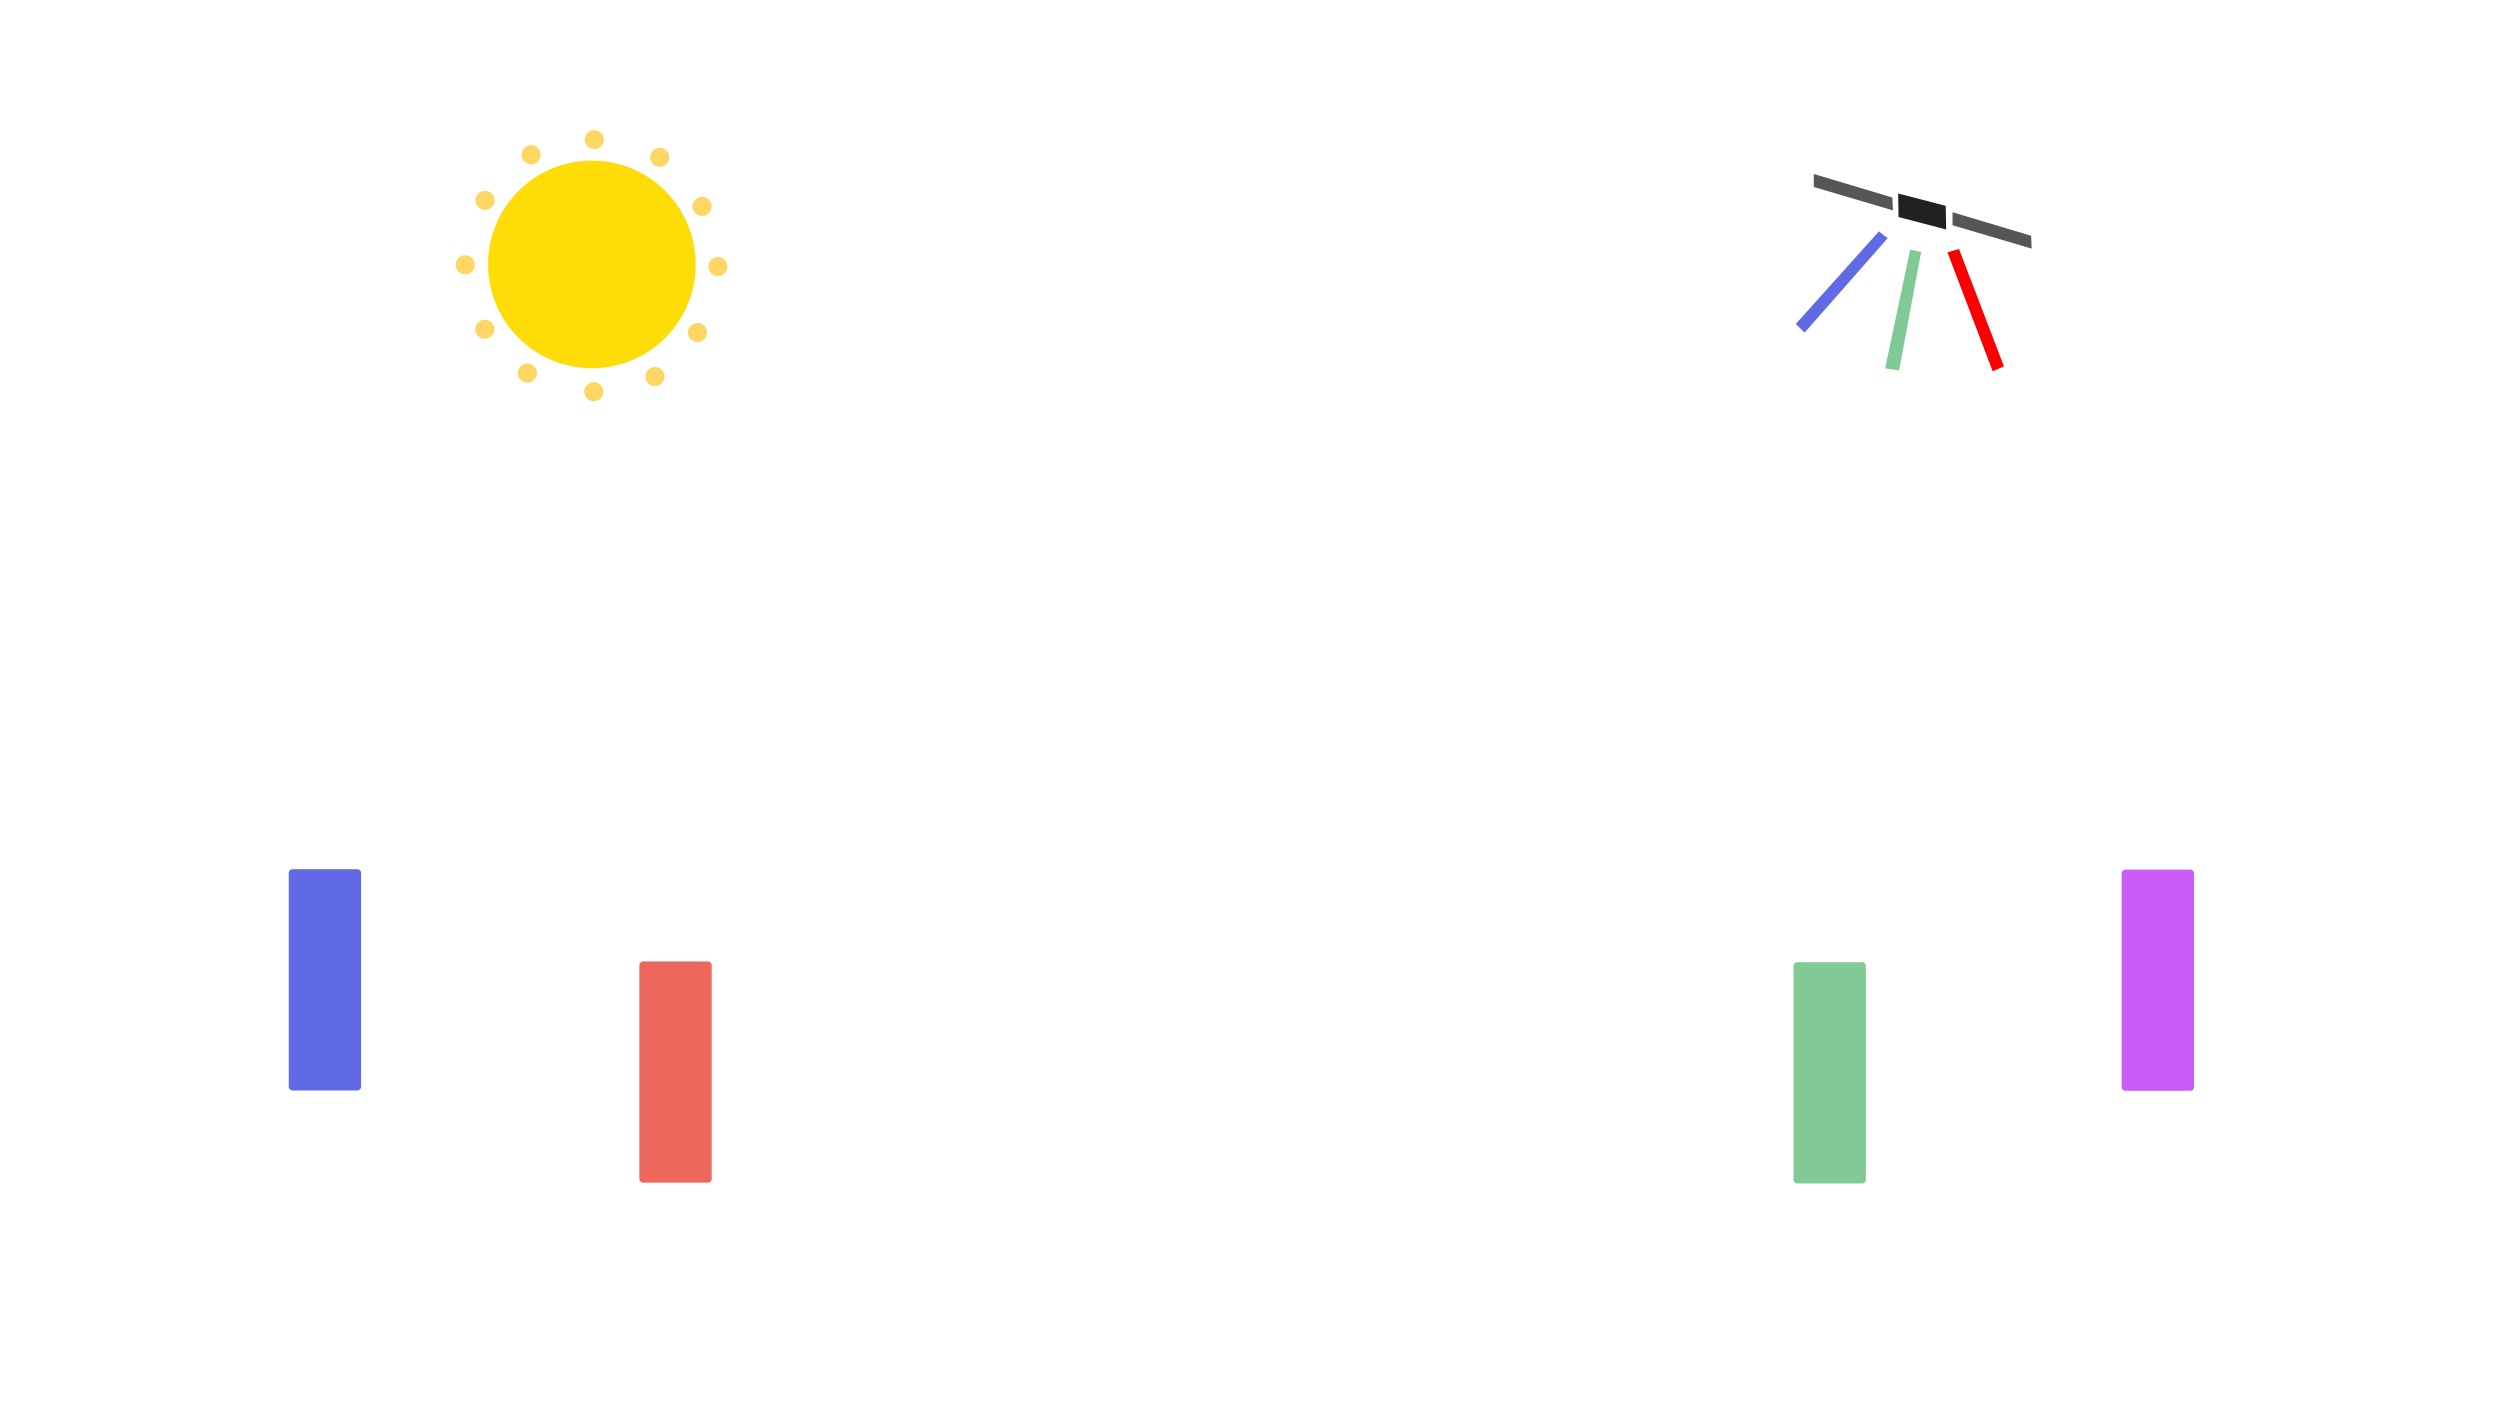
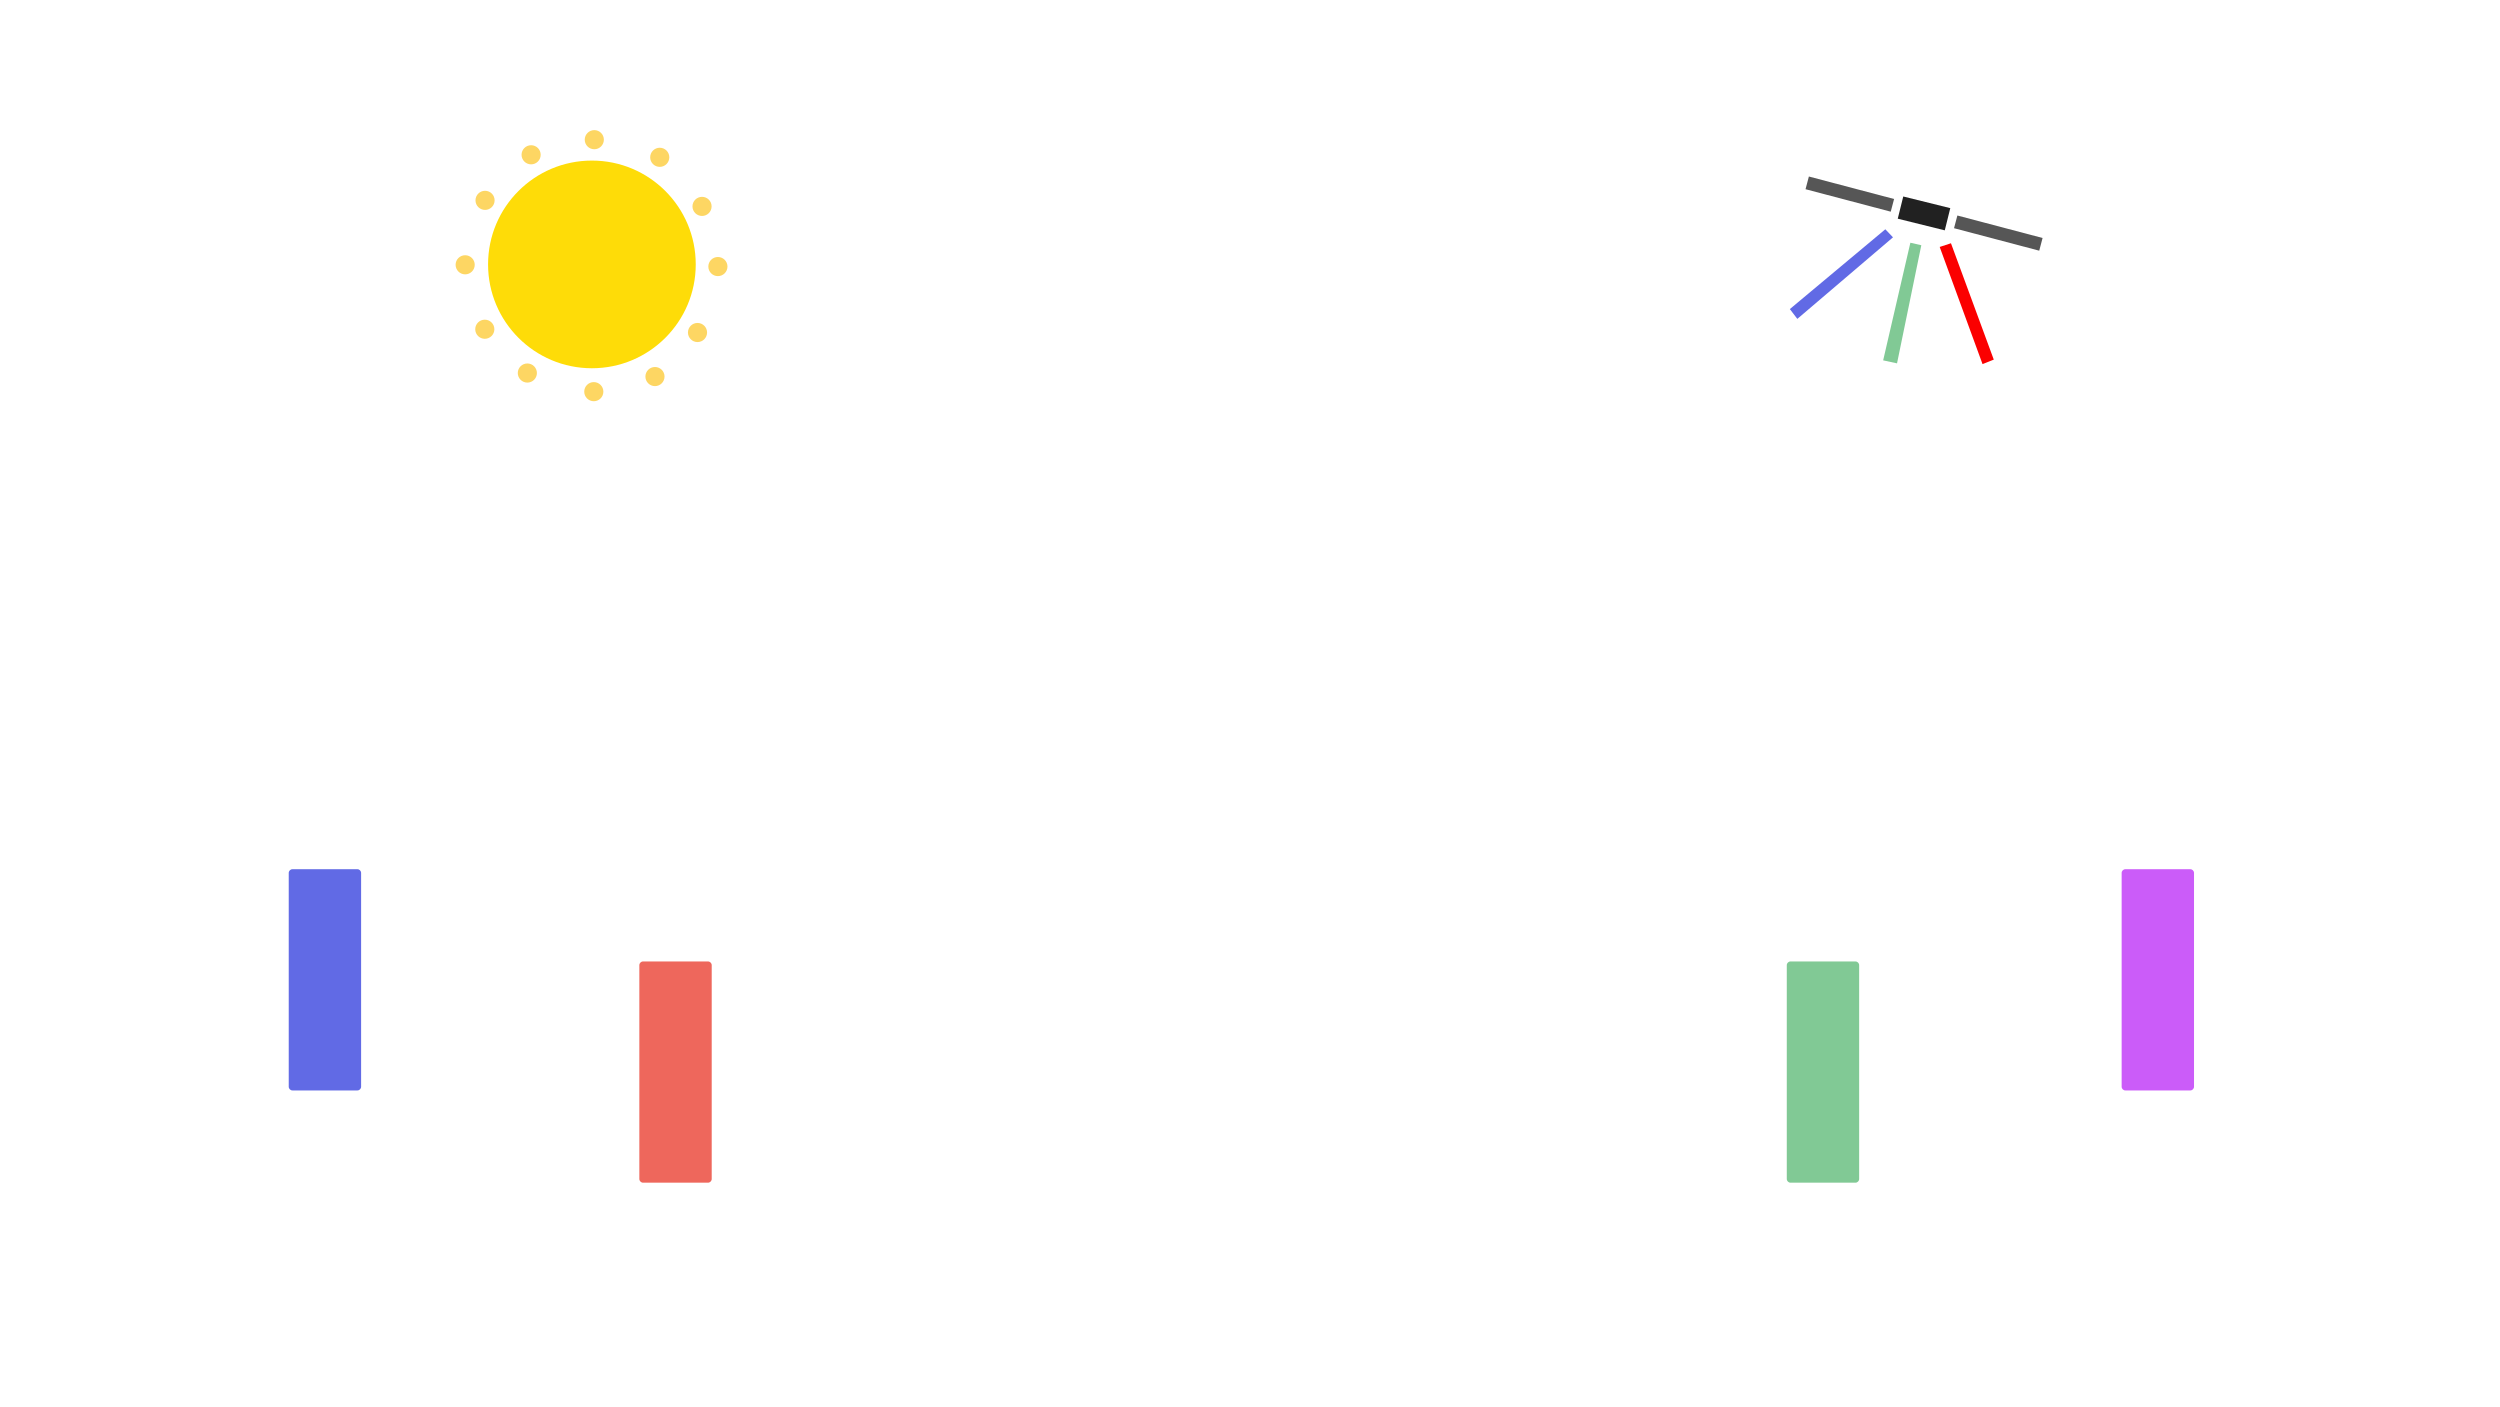
<svg xmlns="http://www.w3.org/2000/svg" id="太阳" baseProfile="full" width="100%" height="100%" viewBox="0 0 6667 3750">
  <defs>
    <style>
-       .cls-1 {
-         fill: #fedc08;
-       }
+             .cls-1 {
+             fill: #fedc08;
+             }

-       .cls-2 {
-         fill: #fdd663;
-       }
+             .cls-2 {
+             fill: #fdd663;
+             }

-       .cls-2, .cls-3, .cls-4, .cls-5, .cls-6, .cls-7 {
-         fill-rule: evenodd;
-       }
+             .cls-2, .cls-3, .cls-4, .cls-5, .cls-6, .cls-7 {
+             fill-rule: evenodd;
+             }

-       .cls-3 {
-         fill: #565656;
-       }
+             .cls-3 {
+             fill: #565656;
+             }

-       .cls-4 {
-         fill: #212121;
-       }
+             .cls-4 {
+             fill: #212121;
+             }

-       .cls-5, .cls-8 {
-         fill: #616ae5;
-       }
+             .cls-5, .cls-8 {
+             fill: #616ae5;
+             }

-       .cls-10, .cls-6 {
-         fill: #81c995;
-       }
+             .cls-10, .cls-6 {
+             fill: #81c995;
+             }

-       .cls-7 {
-         fill: #fb0000;
-       }
+             .cls-7 {
+             fill: #fb0000;
+             }

-       .cls-9 {
-         fill: #cb5cf9;
-       }
+             .cls-9 {
+             fill: #cb5cf9;
+             }

-       .cls-11 {
-         fill: #ee675c;
-       }
-     </style>
+             .cls-11 {
+             fill: #ee675c;
+             }
+         </style>
  </defs>
  <circle id="太阳-2" data-name="太阳" class="cls-1" cx="1578.5" cy="705.14" r="276.91" />
  <path id="太阳光" class="cls-2" d="M1759.42,393.991a25.51,25.51,0,1,1-25.51,25.51A25.51,25.51,0,0,1,1759.42,393.991ZM1584.88,347a25.51,25.51,0,1,1-25.51,25.51A25.509,25.509,0,0,1,1584.88,347ZM1872.2,524.9a25.51,25.51,0,1,1-25.51,25.51A25.509,25.509,0,0,1,1872.2,524.9Zm42.29,160.443a25.51,25.51,0,1,1-25.51,25.51A25.509,25.509,0,0,1,1914.49,685.34Zm-54.37,175.883a25.51,25.51,0,1,1-25.51,25.509A25.507,25.507,0,0,1,1860.12,861.223ZM1746.67,978.7a25.509,25.509,0,1,1-25.51,25.508A25.515,25.515,0,0,1,1746.67,978.7Zm-163.13,40.278a25.51,25.51,0,1,1-25.51,25.51A25.508,25.508,0,0,1,1583.54,1018.98ZM1406.32,969.3a25.509,25.509,0,1,1-25.51,25.51A25.51,25.51,0,0,1,1406.32,969.3ZM1292.87,852.5a25.51,25.51,0,1,1-25.51,25.509A25.509,25.509,0,0,1,1292.87,852.5ZM1240.51,680.64A25.51,25.51,0,1,1,1215,706.15,25.51,25.51,0,0,1,1240.51,680.64Zm53.03-171.855a25.51,25.51,0,1,1-25.51,25.51A25.51,25.51,0,0,1,1293.54,508.785Zm122.85-121.507a25.51,25.51,0,1,1-25.51,25.51A25.51,25.51,0,0,1,1416.39,387.278Z">
    <animateTransform attributeType="XML" attributeName="transform" begin="0s" dur="35s" type="rotate" from="0 1578.5 705.14" to="360 1578.5 705.14" repeatCount="indefinite" />
  </path>
-   <path id="卫星_左" data-name="卫星 左" class="cls-3" d="M4837,464l209.67,62.77,1.31,34.239L4837,498.714V464Z">
-     <animateMotion path="M 0 0 L 40 20 Z" dur="5s" repeatCount="indefinite" />
+   <path id="卫星_右" data-name="卫星 右" class="cls-3" d="M5219.93,574.722l227.22,59.968-8.93,33.841L5211,608.563Z">
+     <animateMotion path="M 0 0 L 40 20 Z" dur="4s" repeatCount="indefinite" />
  </path>
-   <path id="卫星_右" data-name="卫星 右" class="cls-3" d="M5207,566l209.67,62.77,1.31,34.239L5207,600.714V566Z">
-     <animateMotion path="M 0 0 L 40 20 Z" dur="5s" repeatCount="indefinite" />
+   <path id="卫星_左" data-name="卫星 左" class="cls-3" d="M4823.93,470.722l227.22,59.968-8.93,33.841L4815,504.563Z">
+     <animateMotion path="M 0 0 L 40 20 Z" dur="4s" repeatCount="indefinite" />
  </path>
-   <path id="卫星-2" data-name="卫星" class="cls-4" d="M5062,516l127,33,1,63-126.99-33.169Z">
-     <animateMotion path="M 0 0 L 40 20 Z" dur="5s" repeatCount="indefinite" />
+   <path id="卫星-2" data-name="卫星" class="cls-4" d="M5075.6,524L5201,555.059l-14.67,59.211-125.39-31.059Z">
+     <animateMotion path="M 0 0 L 40 20 Z" dur="4s" repeatCount="indefinite" />
  </path>
-   <path id="卫星_蓝" data-name="卫星 蓝" class="cls-5" d="M5010.7,617l23.3,18.345L4812.5,886.99l-23.49-23.041Z">
-     <animateMotion path="M 0 0 L 40 20 Z" dur="5s" repeatCount="indefinite" />
+   <path id="卫星_蓝" data-name="卫星 蓝" class="cls-5" d="M5027.77,611.426l20.45,21.479-255.11,217.5-19.96-26.153Z">
+     <animateMotion path="M 0 0 L 40 20 Z" dur="4s" repeatCount="indefinite" />
  </path>
-   <path id="卫星_绿" data-name="卫星 绿" class="cls-6" d="M5094.11,665.522l29.21,6.619-58.74,315.721-37.35-5.65Z">
-     <animateMotion path="M 0 0 L 40 20 Z" dur="5s" repeatCount="indefinite" />
+   <path id="卫星_绿" data-name="卫星 绿" class="cls-6" d="M5094.57,647.3l29.19,6.682L5059,969l-37-8Z">
+     <animateMotion path="M 0 0 L 40 20 Z" dur="4s" repeatCount="indefinite" />
  </path>
-   <path id="卫星_红" data-name="卫星 红" class="cls-7" d="M5193.47,672.929l30.75-9,119.87,313.13L5314,989.99Z">
-     <animateMotion path="M 0 0 L 40 20 Z" dur="5s" repeatCount="indefinite" />
+   <path id="卫星_红" data-name="卫星 红" class="cls-7" d="M5172.77,658.565l30.05-9.861L5317,959l-30,12Z">
+     <animateMotion path="M 0 0 L 40 20 Z" dur="4s" repeatCount="indefinite" />
  </path>
  <rect id="蓝" class="cls-8" x="770" y="2318" width="193" height="590" rx="10" ry="10">
-     <animateMotion path="M 0 0 L 0 40 Z" dur="5s" repeatCount="indefinite" />
+     <animateMotion path="M 0 0 L 0 40 Z" dur="4s" repeatCount="indefinite" />
  </rect>
-   <rect id="紫红" class="cls-9" x="5658" y="2319" width="193" height="590" rx="10" ry="10">
-     <animateMotion path="M 0 0 L 0 40 Z" dur="5s" repeatCount="indefinite" />
+   <rect id="紫红" class="cls-9" x="5658" y="2318" width="193" height="590" rx="10" ry="10">
+     <animateMotion path="M 0 0 L 0 40 Z" dur="4s" repeatCount="indefinite" />
  </rect>
-   <rect id="绿" class="cls-10" x="4783" y="2566" width="193" height="590" rx="10" ry="10">
-     <animateMotion path="M 0 0 L 0 40 Z" dur="5s" repeatCount="indefinite" />
+   <rect id="绿" class="cls-10" x="4765" y="2564" width="193" height="590" rx="10" ry="10">
+     <animateMotion path="M 0 0 L 0 40 Z" dur="4s" repeatCount="indefinite" />
  </rect>
  <rect id="红" class="cls-11" x="1705" y="2564" width="193" height="590" rx="10" ry="10">
-     <animateMotion path="M 0 0 L 0 40 Z" dur="5s" repeatCount="indefinite" />
+     <animateMotion path="M 0 0 L 0 40 Z" dur="4s" repeatCount="indefinite" />
  </rect>
</svg>
